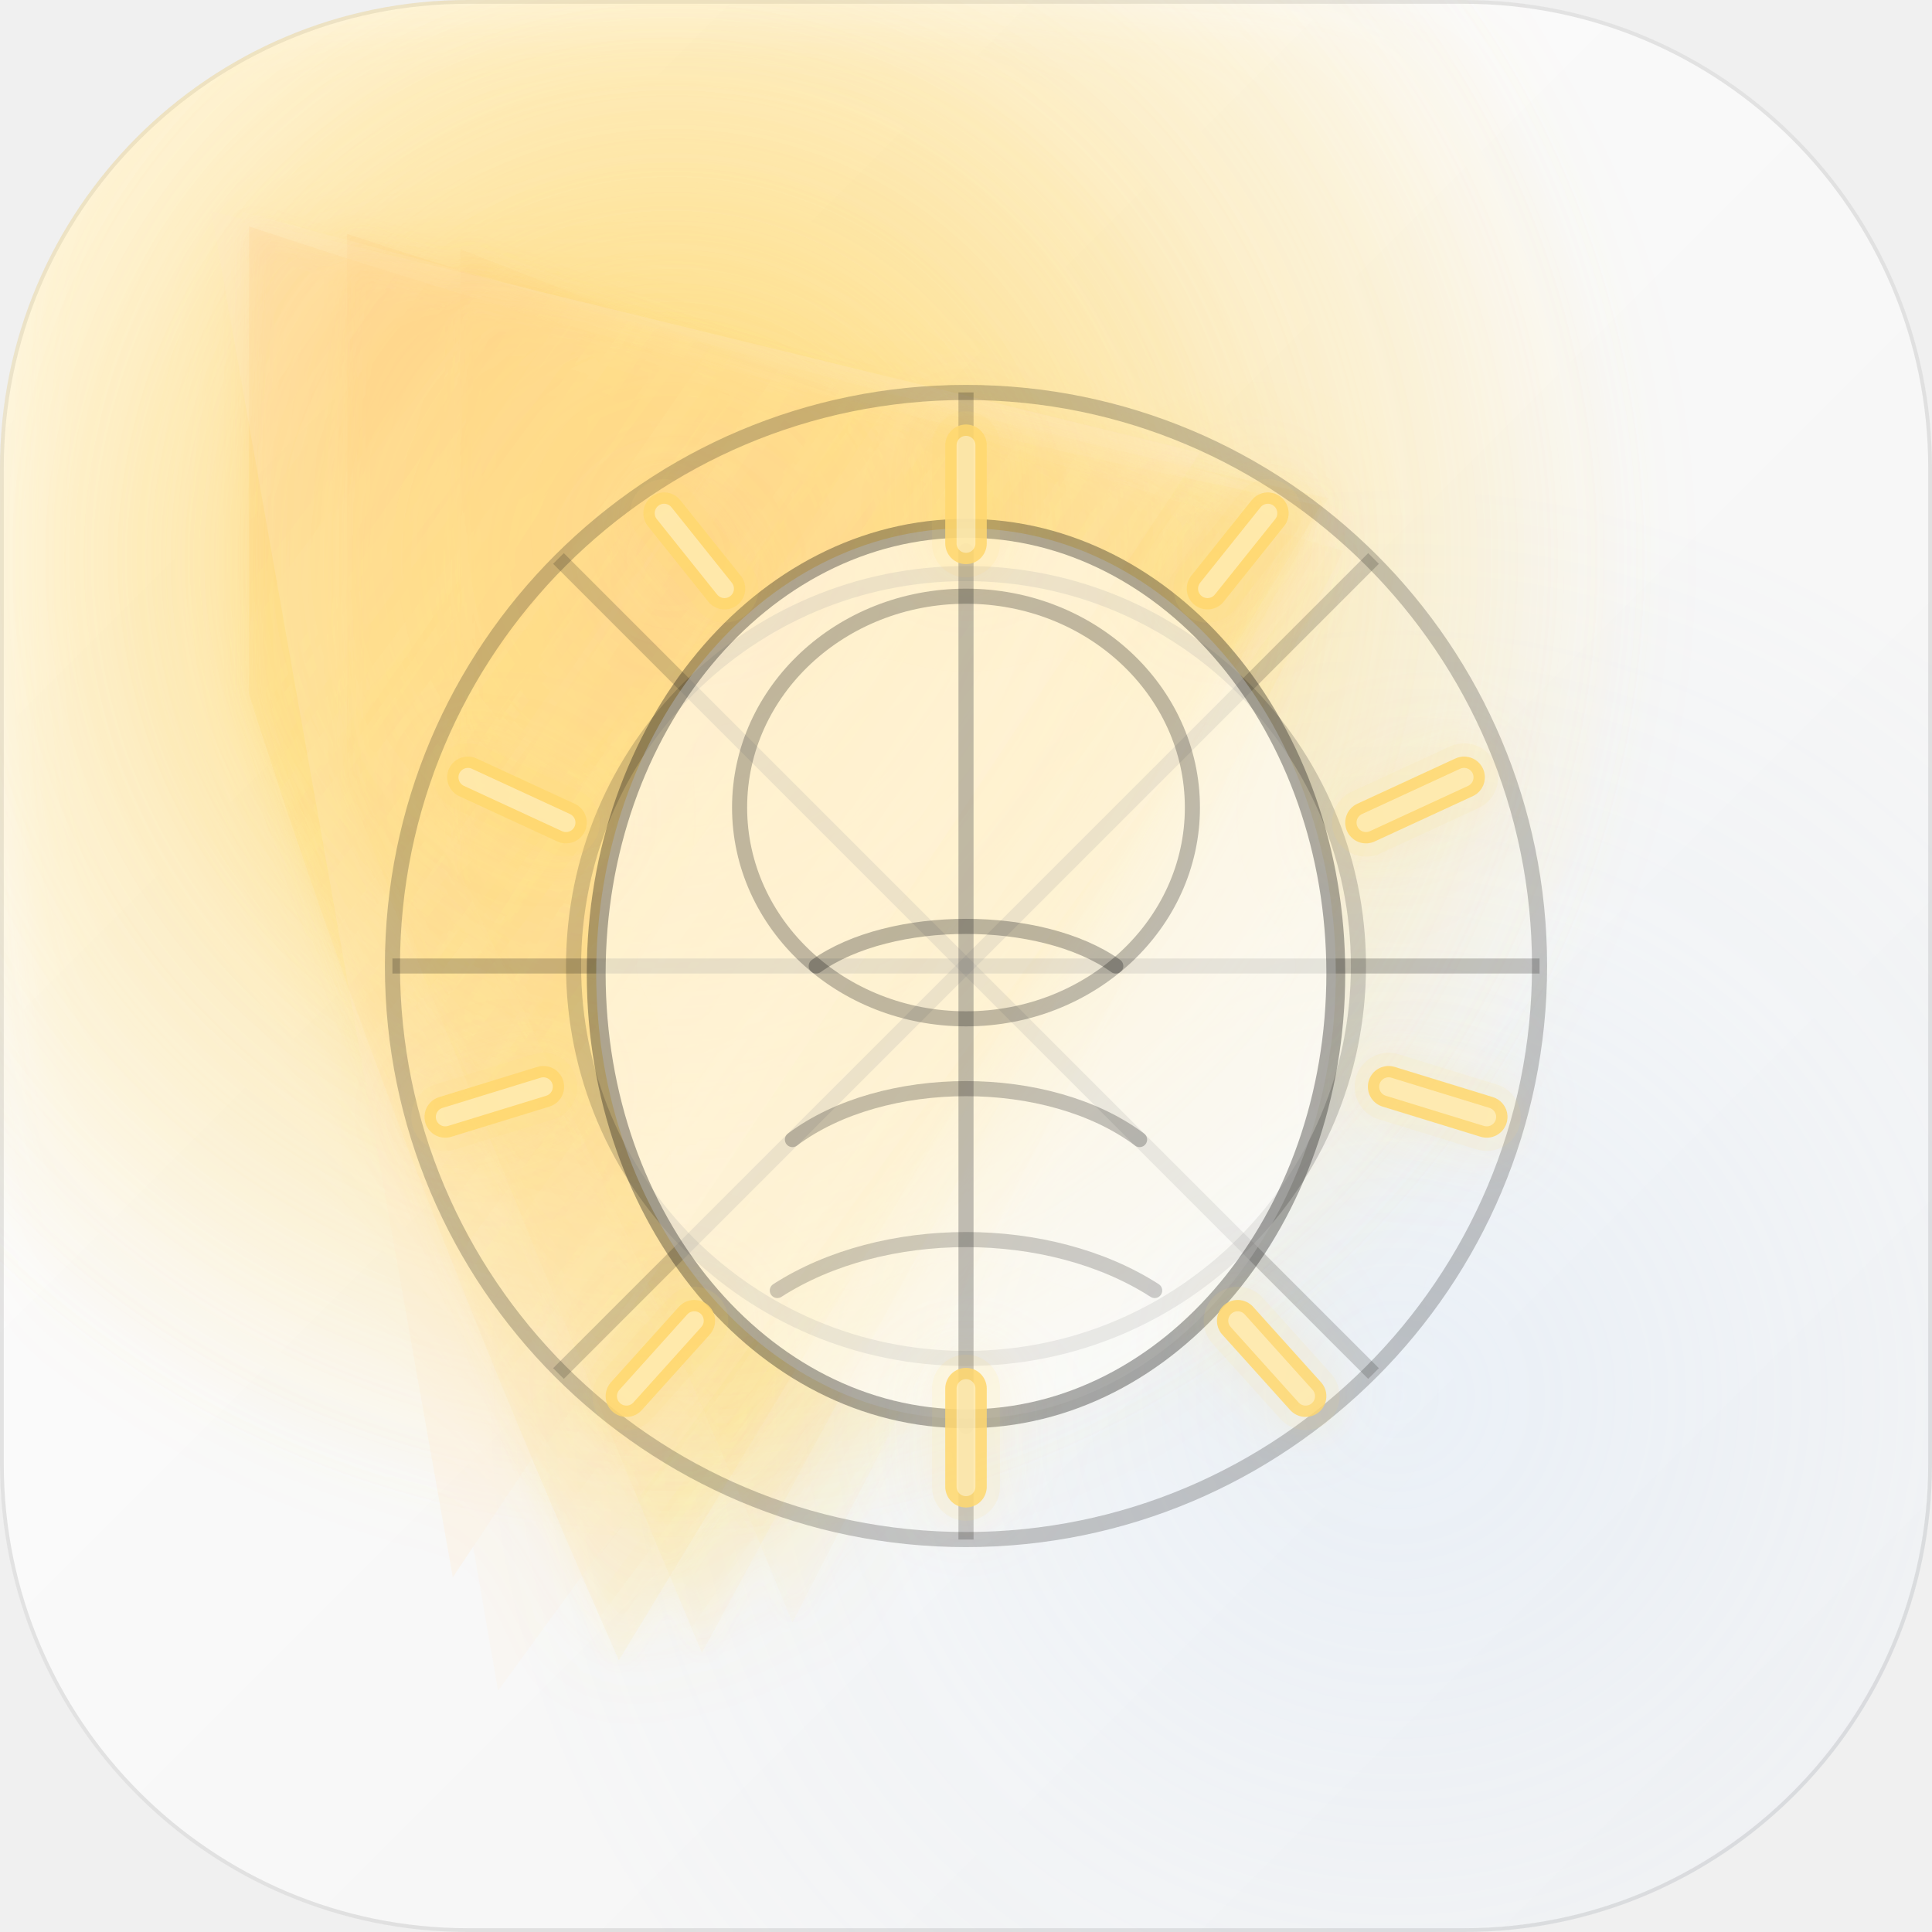
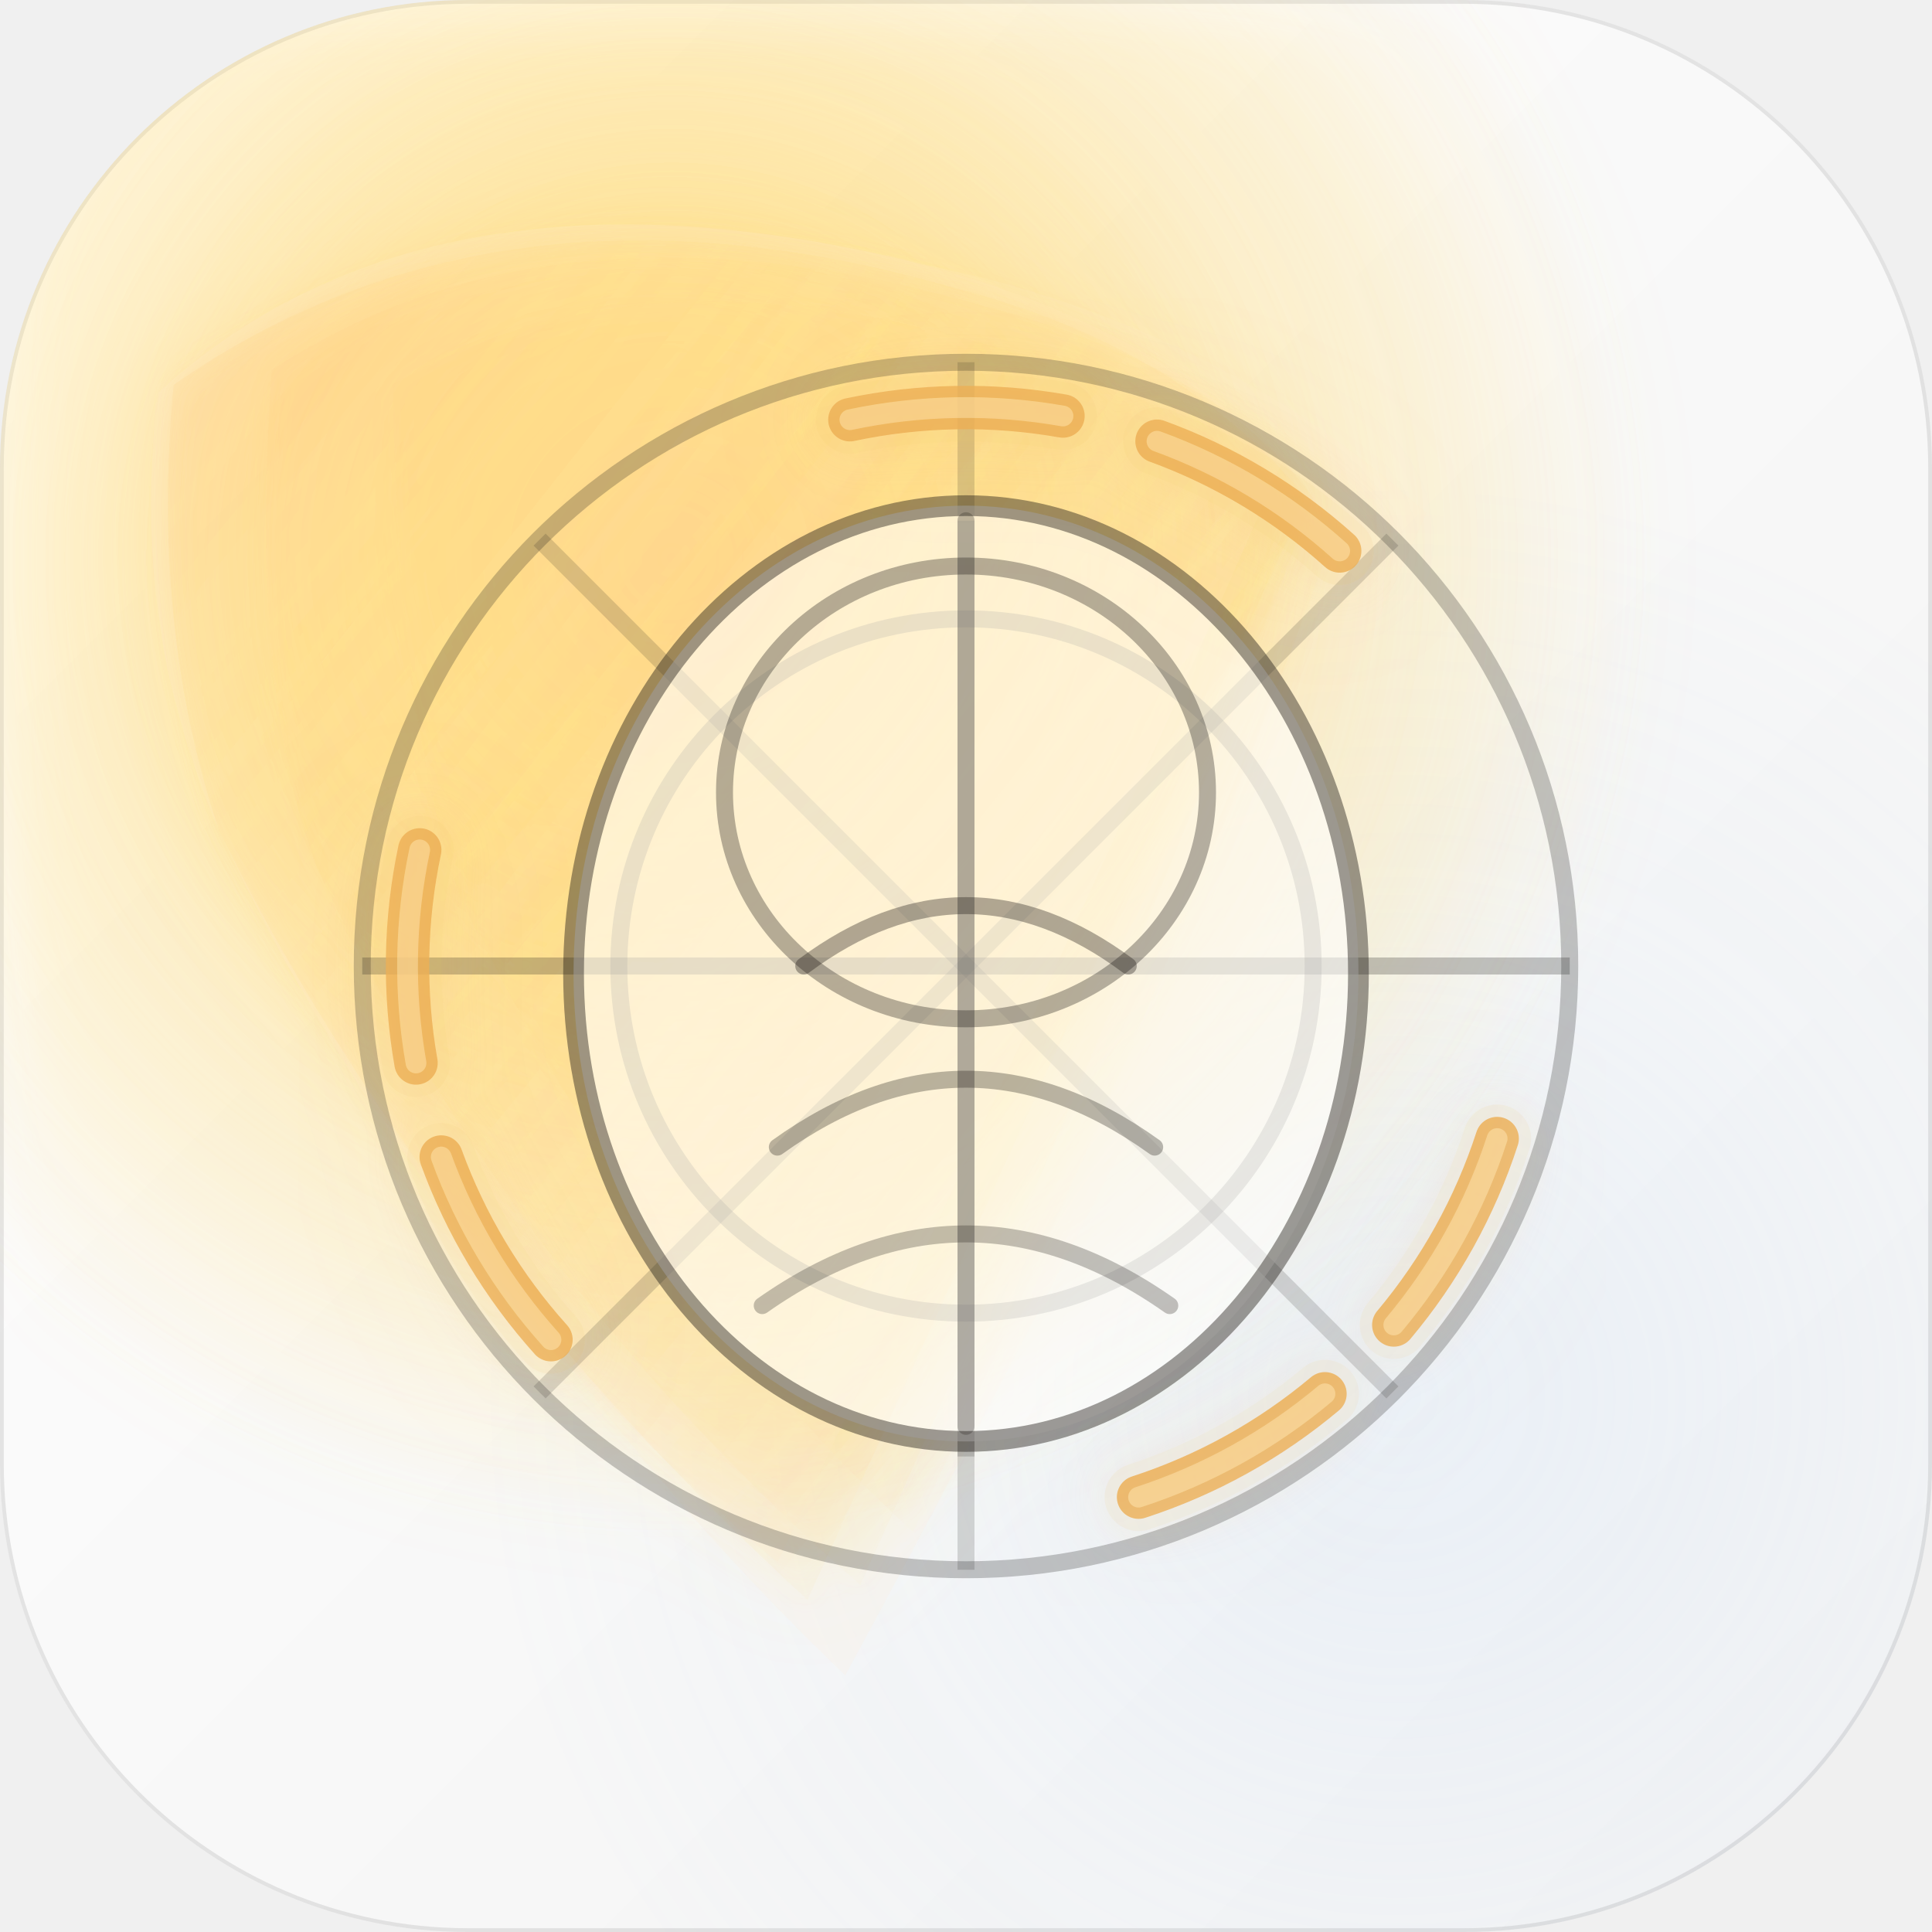
<svg xmlns="http://www.w3.org/2000/svg" width="512" height="512" viewBox="0 0 512 512">
  <defs>
    <linearGradient id="bg" x1="0" y1="0" x2="1" y2="1">
      <stop offset="0" stop-color="#ffffff" />
      <stop offset="1" stop-color="#f2f2f2" />
    </linearGradient>
    <radialGradient id="lightSpot" cx="0" cy="0" r="1" gradientUnits="userSpaceOnUse" gradientTransform="translate(178 148) rotate(18) scale(260 260)">
      <stop offset="0" stop-color="#FFB36A" stop-opacity="0.44" />
      <stop offset="0.22" stop-color="#FFD86E" stop-opacity="0.54" />
      <stop offset="0.62" stop-color="#FFD86E" stop-opacity="0.22" />
      <stop offset="1" stop-color="#FFD86E" stop-opacity="0" />
    </radialGradient>
    <radialGradient id="coolFill" cx="0" cy="0" r="1" gradientUnits="userSpaceOnUse" gradientTransform="translate(370 370) rotate(-18) scale(260 260)">
      <stop offset="0" stop-color="#B7D8FF" stop-opacity="0.18" />
      <stop offset="0.55" stop-color="#B7D8FF" stop-opacity="0.06" />
      <stop offset="1" stop-color="#B7D8FF" stop-opacity="0" />
    </radialGradient>
    <linearGradient id="ray" x1="0" y1="0" x2="1" y2="1">
      <stop offset="0" stop-color="#FFBE6B" stop-opacity="0.30" />
      <stop offset="0.18" stop-color="#FFD86E" stop-opacity="0.32" />
      <stop offset="0.72" stop-color="#FFD86E" stop-opacity="0.12" />
      <stop offset="1" stop-color="#FFD35A" stop-opacity="0" />
    </linearGradient>
    <filter id="soft" x="-20%" y="-20%" width="140%" height="140%">
      <feDropShadow dx="0" dy="3" stdDeviation="8" flood-color="#000000" flood-opacity="0.12" />
    </filter>
    <filter id="glow" x="-40%" y="-40%" width="180%" height="180%">
      <feGaussianBlur stdDeviation="12" result="b" />
      <feColorMatrix in="b" type="matrix" values="1 0 0 0 0                 0 1 0 0 0                 0 0 1 0 0                 0 0 0 0.85 0" result="g" />
      <feMerge>
        <feMergeNode in="g" />
        <feMergeNode in="SourceGraphic" />
      </feMerge>
    </filter>
    <filter id="raySoft" x="-40%" y="-40%" width="180%" height="180%">
      <feGaussianBlur stdDeviation="3.2" result="b" />
      <feColorMatrix in="b" type="matrix" values="1 0 0 0 0                 0 1 0 0 0                 0 0 1 0 0                 0 0 0 1 0" result="s" />
      <feMerge>
        <feMergeNode in="s" />
        <feMergeNode in="SourceGraphic" />
      </feMerge>
    </filter>
    <filter id="haze" x="-60%" y="-60%" width="220%" height="220%">
      <feTurbulence type="fractalNoise" baseFrequency="0.9" numOctaves="2" seed="3" result="n" />
      <feColorMatrix in="n" type="matrix" values="0 0 0 0 1                 0 0 0 0 1                 0 0 0 0 1                 0 0 0 0.55 0" result="a" />
      <feGaussianBlur in="a" stdDeviation="6" result="s" />
      <feMerge>
        <feMergeNode in="s" />
        <feMergeNode in="SourceGraphic" />
      </feMerge>
    </filter>
    <filter id="burstGlow" x="-80%" y="-80%" width="260%" height="260%">
      <feGaussianBlur stdDeviation="6" result="b1" />
      <feGaussianBlur stdDeviation="18" result="b2" />
      <feColorMatrix in="b2" type="matrix" values="1 0 0 0 0                 0 1 0 0 0                 0 0 1 0 0                 0 0 0 0.55 0" result="g2" />
      <feMerge>
        <feMergeNode in="g2" />
        <feMergeNode in="b1" />
        <feMergeNode in="SourceGraphic" />
      </feMerge>
    </filter>
    <mask id="coneMask">
      <rect width="512" height="512" fill="#000" />
-       <path d="M56 56 L318 120 L120 418 Z" fill="#fff" />
-       <path d="M64 56 L360 136 L132 448 Z" fill="#fff" opacity="0.55" />
+       <path d="M42 104 Q 112 40 236 68 Q 304 84 340 122 Q 284 250 206 414 Q 110 332 58 220 Q 34 164 42 104 Z" fill="#fff" />
+       <path d="M54 98 Q 132 42 262 74 Q 330 92 378 136 Q 314 278 224 444 Q 126 350 74 230 Q 48 170 54 98 Z" fill="#fff" opacity="0.55" />
    </mask>
    <radialGradient id="burstAlpha" cx="256" cy="256" r="260" gradientUnits="userSpaceOnUse">
      <stop offset="0" stop-color="#ffffff" stop-opacity="1" />
      <stop offset="0.55" stop-color="#ffffff" stop-opacity="0.95" />
      <stop offset="0.80" stop-color="#ffffff" stop-opacity="0.70" />
      <stop offset="1" stop-color="#ffffff" stop-opacity="0.30" />
    </radialGradient>
    <mask id="burstMask">
      <rect width="512" height="512" fill="url(#burstAlpha)" />
    </mask>
    <clipPath id="tileClip">
      <rect x="0" y="0" width="512" height="512" rx="124" />
    </clipPath>
  </defs>
  <g clip-path="url(#tileClip)">
    <rect x="0" y="0" width="512" height="512" rx="124" fill="url(#bg)" />
-     <rect x="0" y="0" width="512" height="512" rx="124" fill="none" stroke="#111111" stroke-opacity="0.10" stroke-width="2" />
+     <rect x="0" y="0" width="512" height="512" rx="124" fill="none" stroke="#171717" stroke-opacity="0.10" stroke-width="2" />
    <circle cx="370" cy="370" r="240" fill="url(#coolFill)" />
    <g filter="url(#glow)">
      <circle cx="178" cy="148" r="260" fill="url(#lightSpot)" />
      <g fill="url(#ray)" filter="url(#raySoft)">
-         <path d="M66 60 Q 198 104 350 134 L164 440 Q 104 304 66 184 Z" opacity="0.62" />
-         <path d="M92 62 Q 214 102 352 132 L186 438 Q 140 328 92 208 Z" opacity="0.46" />
-         <path d="M122 66 Q 232 110 356 146 L210 430 Q 176 346 122 232 Z" opacity="0.32" />
+         <path d="M46 102 Q 132 42 252 76 Q 314 92 346 132 Q 292 252 214 424 Q 112 330 58 220 Q 40 166 46 102 Z" opacity="0.62" />
+         <path d="M72 98 Q 148 48 264 82 Q 324 98 348 132 Q 302 256 228 420 Q 136 340 84 230 Q 66 182 72 98 Z" opacity="0.46" />
+         <path d="M104 102 Q 176 60 282 98 Q 332 114 352 146 Q 308 266 242 406 Q 174 344 122 238 Q 106 194 104 102 Z" opacity="0.32" />
      </g>
    </g>
    <g mask="url(#coneMask)" filter="url(#haze)" opacity="0.60">
      <rect x="0" y="0" width="512" height="512" rx="124" fill="#FFC94A" opacity="0.20" />
    </g>
-     <g fill="none" stroke="#111111" stroke-opacity="0.22" stroke-width="4">
-       <circle cx="256" cy="256" r="152" />
-       <circle cx="256" cy="256" r="104" stroke-opacity="0.18" />
-       <path d="M256 104 L256 408" />
-       <path d="M104 256 L408 256" />
-       <path d="M148 148 L364 364" stroke-opacity="0.18" />
-       <path d="M364 148 L148 364" stroke-opacity="0.18" />
+     <g fill="none" stroke="#171717" stroke-opacity="0.24" stroke-width="4.5">
+       <circle cx="256" cy="256" r="160" />
+       <circle cx="256" cy="256" r="92" stroke-opacity="0.20" />
+       <path d="M256 96 L256 138" stroke-opacity="0.16" />
+       <path d="M256 138 L256 386" stroke-opacity="0.30" />
+       <path d="M256 386 L256 416" stroke-opacity="0.16" />
+       <path d="M96 256 L416 256" />
+       <path d="M143 143 L369 369" stroke-opacity="0.16" />
+       <path d="M369 143 L143 369" stroke-opacity="0.16" />
    </g>
    <g>
-       <ellipse cx="256" cy="258" rx="98" ry="118" fill="#ffffff" fill-opacity="0.58" stroke="#0f0f0f" stroke-opacity="0.34" stroke-width="5" />
-       <ellipse cx="256" cy="214" rx="60" ry="56" fill="none" stroke="#0f0f0f" stroke-opacity="0.26" stroke-width="4" />
-       <path d="M216.31 256 C 236 242, 276 242, 295.69 256" fill="none" stroke="#0f0f0f" stroke-opacity="0.28" stroke-width="4" stroke-linecap="round" />
-       <path d="M210 302 C 234 284, 278 284, 302 302" fill="none" stroke="#0f0f0f" stroke-opacity="0.24" stroke-width="4" stroke-linecap="round" />
-       <path d="M206 342 C 234 324, 278 324, 306 342" fill="none" stroke="#0f0f0f" stroke-opacity="0.20" stroke-width="4" stroke-linecap="round" />
-       <path d="M256 146 L256 378" fill="none" stroke="#0f0f0f" stroke-opacity="0.18" stroke-width="4" stroke-linecap="round" />
+       <ellipse cx="256" cy="258" rx="104" ry="124" fill="#ffffff" fill-opacity="0.58" stroke="#181410" stroke-opacity="0.42" stroke-width="5.5" />
+       <ellipse cx="256" cy="210" rx="64" ry="60" fill="none" stroke="#181410" stroke-opacity="0.32" stroke-width="4.5" />
+       <path d="M213 256 Q 256 224 299 256" fill="none" stroke="#181410" stroke-opacity="0.34" stroke-width="4.5" stroke-linecap="round" />
+       <path d="M206 304 Q 256 268 306 304" fill="none" stroke="#181410" stroke-opacity="0.30" stroke-width="4.5" stroke-linecap="round" />
+       <path d="M202 346 Q 256 308 310 346" fill="none" stroke="#181410" stroke-opacity="0.26" stroke-width="4.5" stroke-linecap="round" />
+       <path d="M256 138 L256 378" fill="none" stroke="#181410" stroke-opacity="0.24" stroke-width="4.5" stroke-linecap="round" />
    </g>
    <g mask="url(#burstMask)">
-       <g fill="none" stroke="#FFD86E" stroke-width="18" stroke-linecap="round" opacity="0.16" filter="url(#burstGlow)">
-         <path d="M256 118 L256 144" />
-         <path d="M336 136 L320 156" />
-         <path d="M388 206 L362 218" />
-         <path d="M394 296 L368 288" />
-         <path d="M346 370 L328 350" />
-         <path d="M256 394 L256 368" />
-         <path d="M166 370 L184 350" />
-         <path d="M118 296 L144 288" />
-         <path d="M124 206 L150 218" />
-         <path d="M176 136 L192 156" />
+       <g fill="none" stroke="#efbd66" stroke-width="18" stroke-linecap="round" opacity="0.16" filter="url(#burstGlow)">
+         <path d="M225.23 111.23 A148 148 0 0 1 281.7 110.25" />
+         <path d="M306.62 116.93 A148 148 0 0 1 355.03 146.01" />
+         <path d="M396.76 301.73 A148 148 0 0 1 369.37 351.13" />
+         <path d="M351.13 369.37 A148 148 0 0 1 301.73 396.76" />
+         <path d="M146.01 355.03 A148 148 0 0 1 116.93 306.62" />
+         <path d="M110.25 281.7 A148 148 0 0 1 111.23 225.23" />
      </g>
-       <g fill="none" stroke="#FFD86E" stroke-width="11" stroke-linecap="round" opacity="0.90">
-         <path d="M256 118 L256 144" />
-         <path d="M336 136 L320 156" />
-         <path d="M388 206 L362 218" />
-         <path d="M394 296 L368 288" />
-         <path d="M346 370 L328 350" />
-         <path d="M256 394 L256 368" />
-         <path d="M166 370 L184 350" />
-         <path d="M118 296 L144 288" />
-         <path d="M124 206 L150 218" />
-         <path d="M176 136 L192 156" />
+       <g fill="none" stroke="#edae55" stroke-width="11.5" stroke-linecap="round" opacity="0.88">
+         <path d="M225.23 111.23 A148 148 0 0 1 281.7 110.25" />
+         <path d="M306.62 116.93 A148 148 0 0 1 355.03 146.01" />
+         <path d="M396.76 301.73 A148 148 0 0 1 369.37 351.13" />
+         <path d="M351.13 369.37 A148 148 0 0 1 301.73 396.76" />
+         <path d="M146.01 355.03 A148 148 0 0 1 116.93 306.62" />
+         <path d="M110.25 281.7 A148 148 0 0 1 111.23 225.23" />
      </g>
-       <g fill="none" stroke="#FFF3CF" stroke-width="5" stroke-linecap="round" opacity="0.62">
-         <path d="M256 118 L256 144" />
-         <path d="M336 136 L320 156" />
-         <path d="M388 206 L362 218" />
-         <path d="M394 296 L368 288" />
-         <path d="M346 370 L328 350" />
-         <path d="M256 394 L256 368" />
-         <path d="M166 370 L184 350" />
-         <path d="M118 296 L144 288" />
-         <path d="M124 206 L150 218" />
-         <path d="M176 136 L192 156" />
+       <g fill="none" stroke="#ffe2a6" stroke-width="5.5" stroke-linecap="round" opacity="0.56">
+         <path d="M225.23 111.23 A148 148 0 0 1 281.7 110.25" />
+         <path d="M306.62 116.93 A148 148 0 0 1 355.03 146.01" />
+         <path d="M396.76 301.73 A148 148 0 0 1 369.37 351.13" />
+         <path d="M351.13 369.37 A148 148 0 0 1 301.73 396.76" />
+         <path d="M146.01 355.03 A148 148 0 0 1 116.93 306.62" />
+         <path d="M110.25 281.7 A148 148 0 0 1 111.23 225.23" />
      </g>
    </g>
  </g>
</svg>
